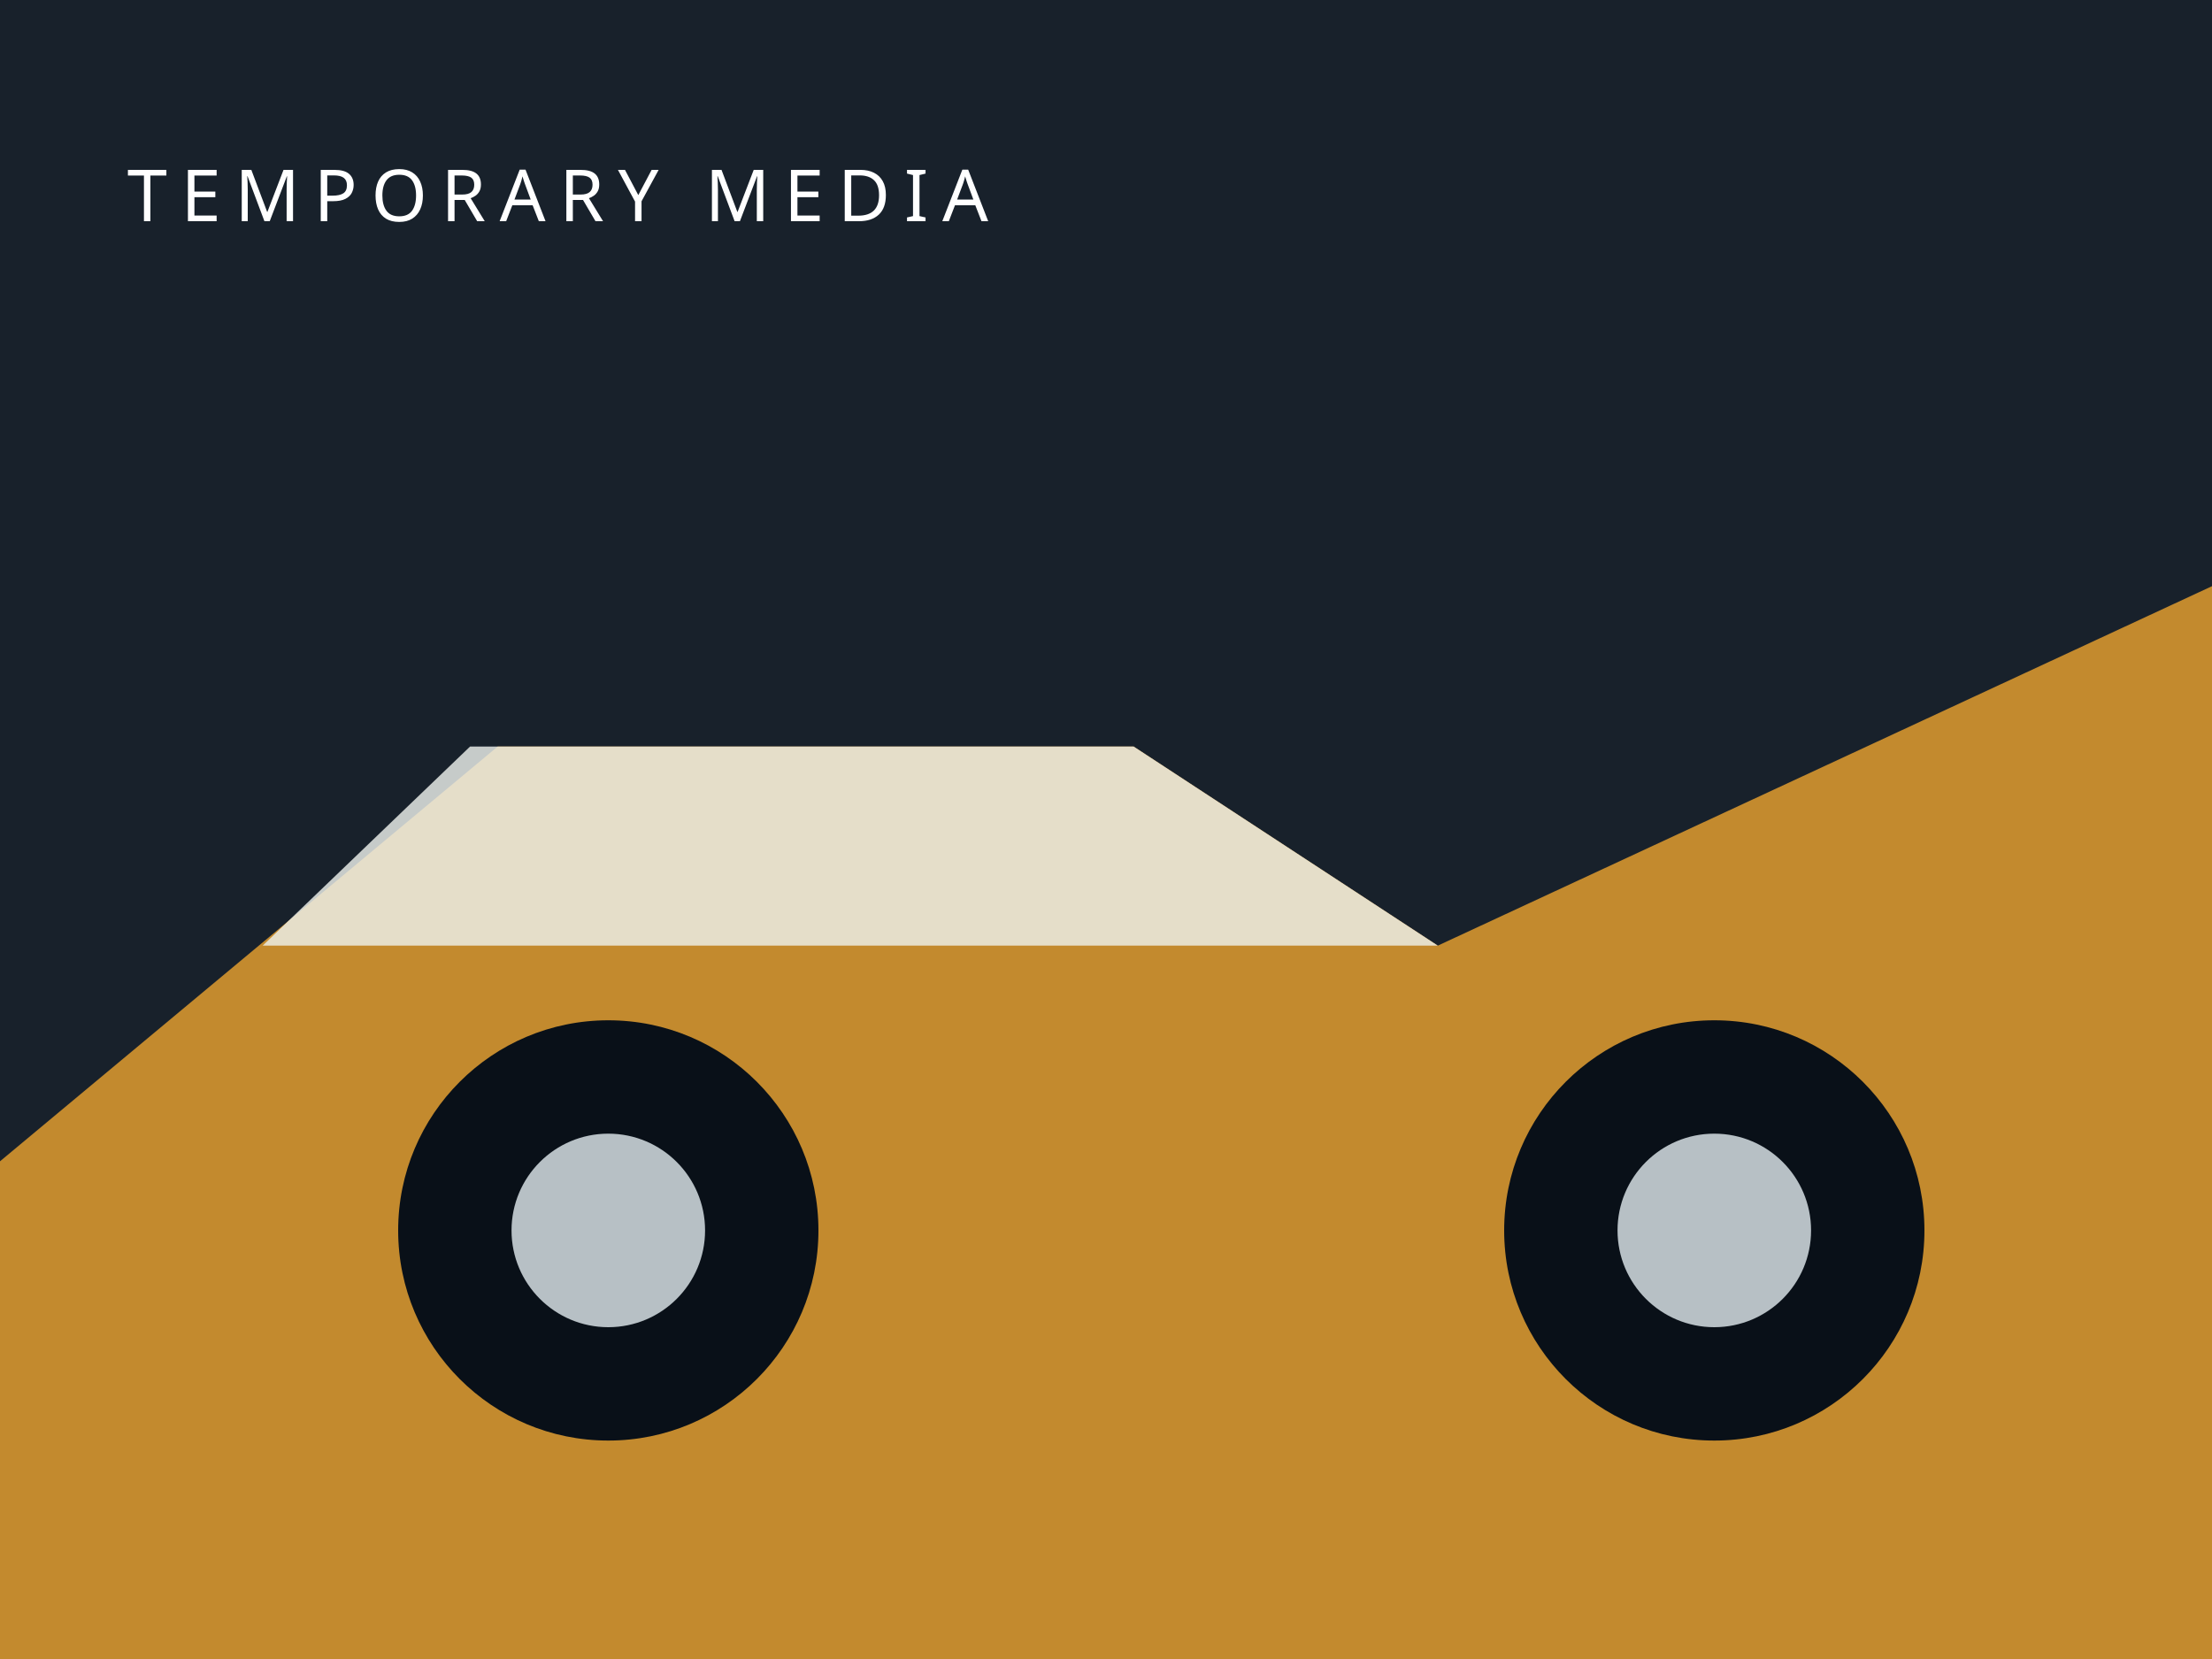
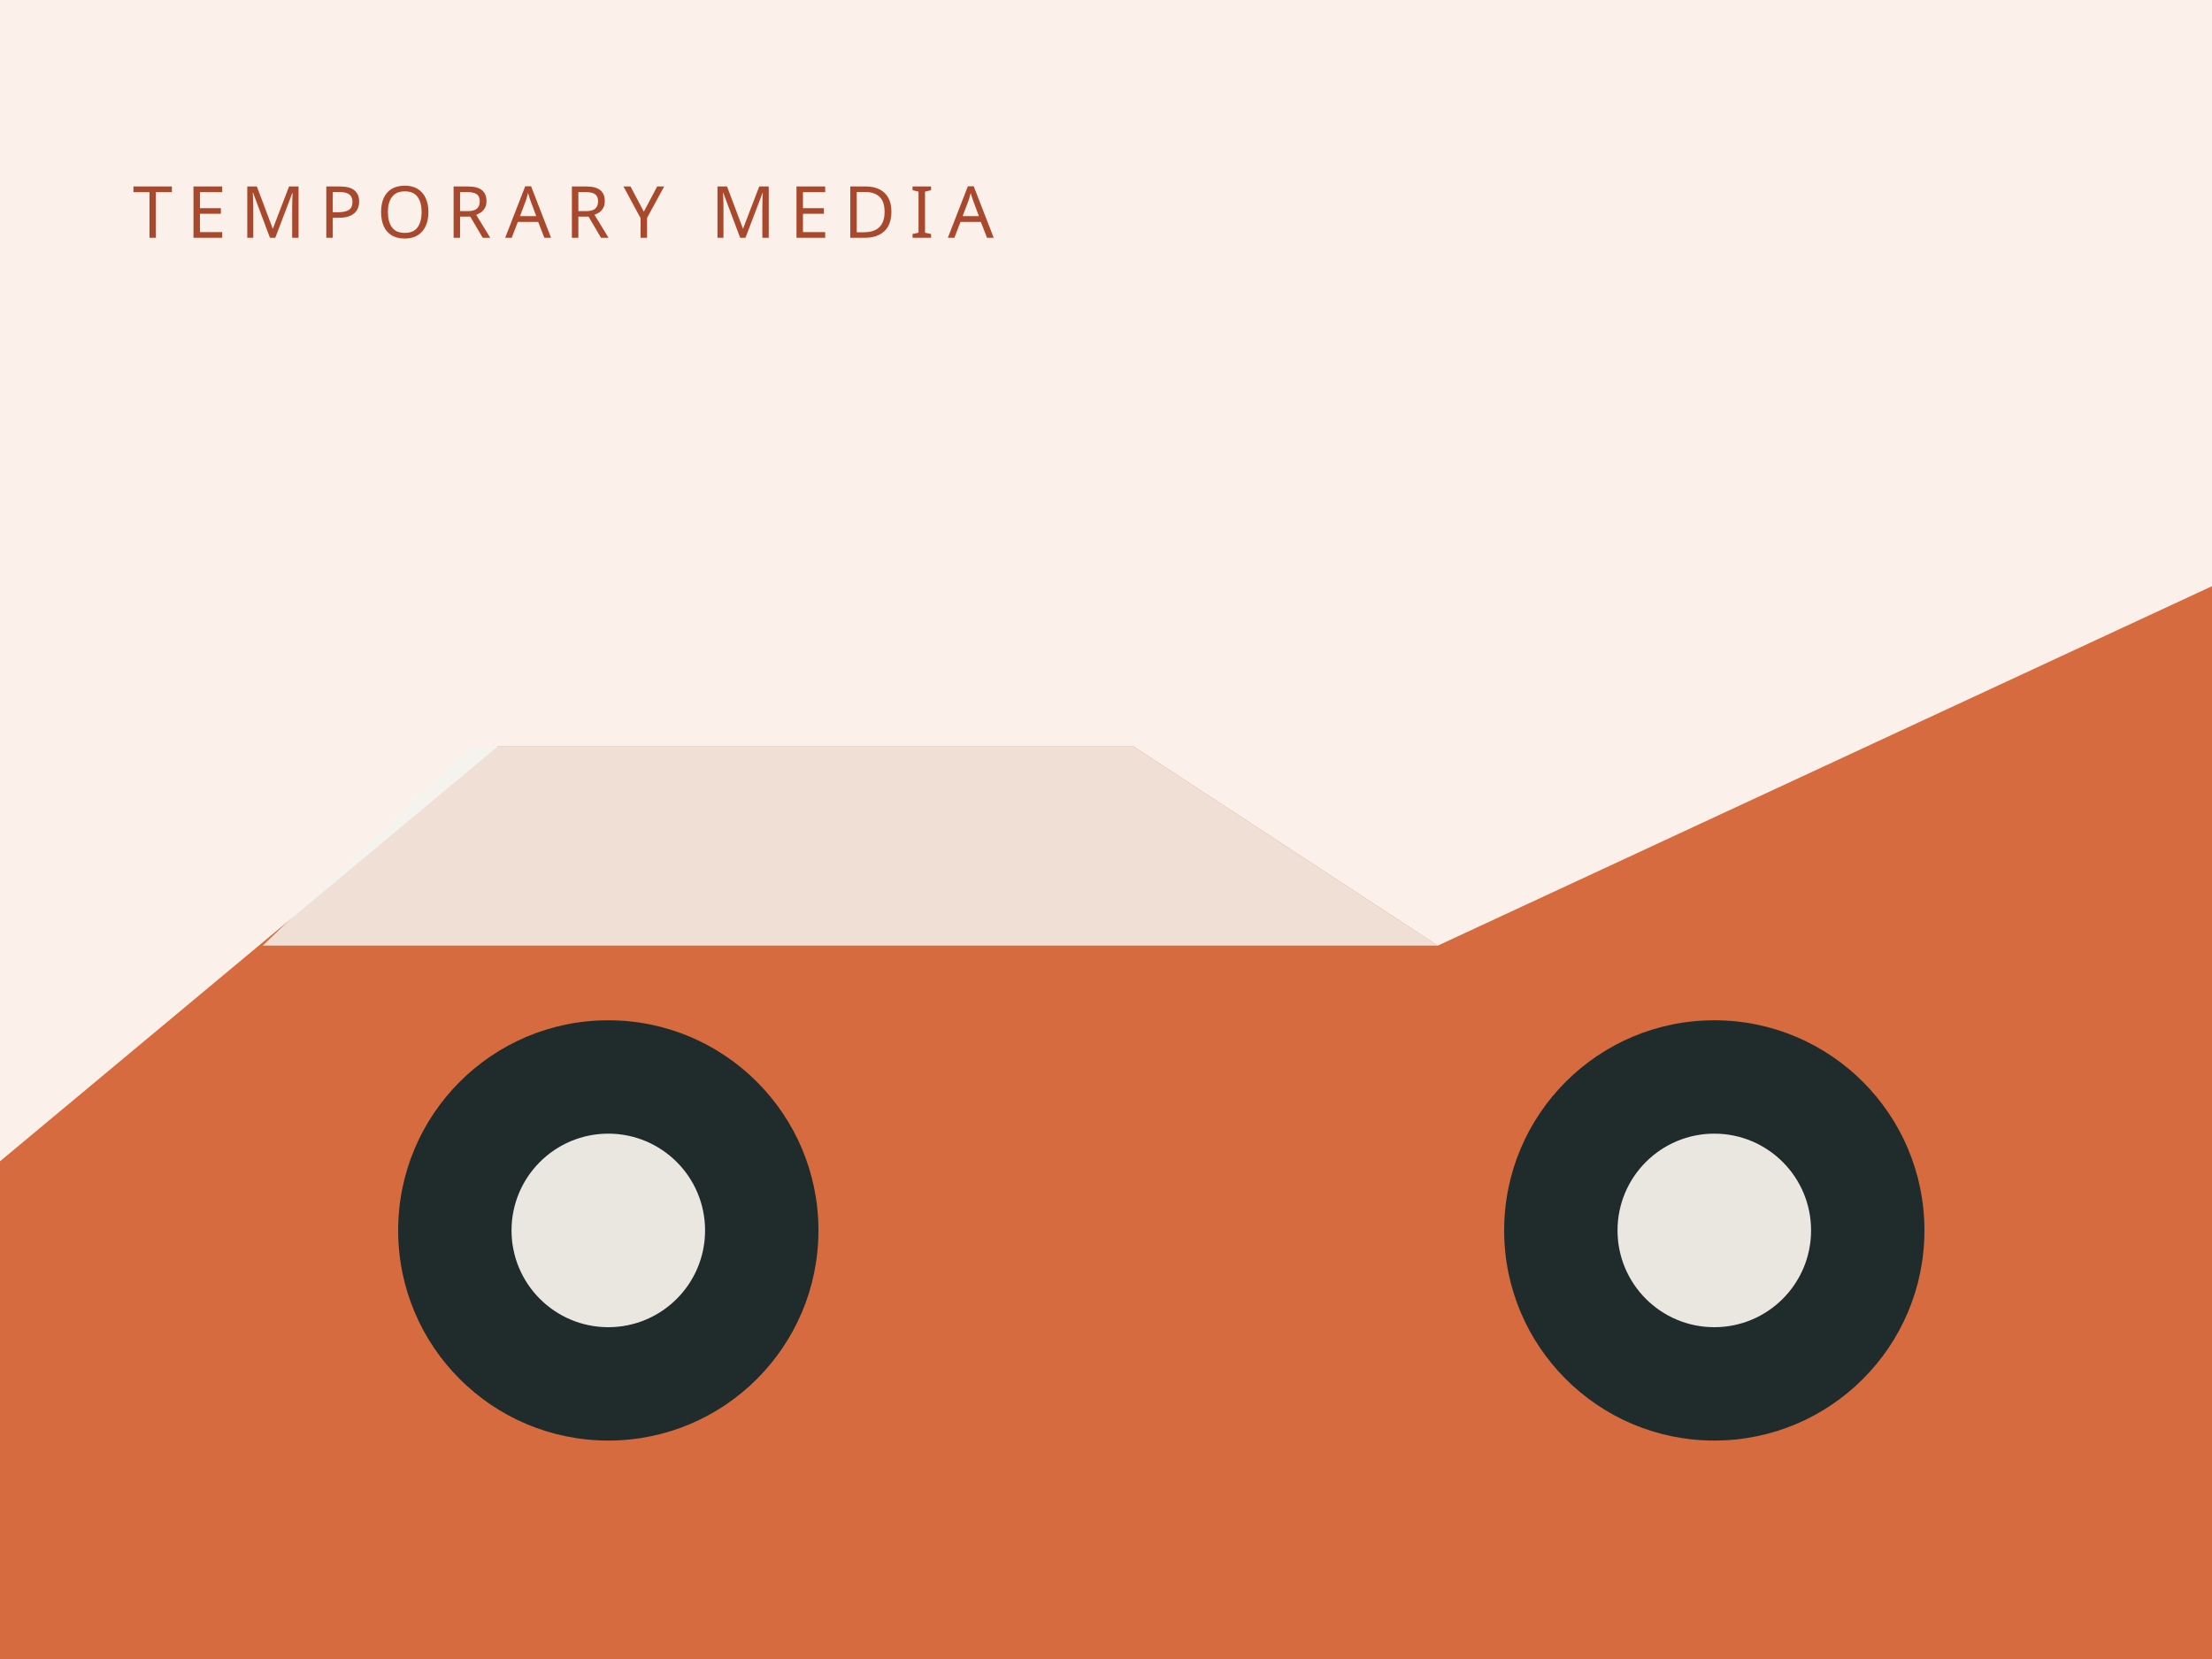
- <svg xmlns="http://www.w3.org/2000/svg" viewBox="0 0 800 600">
-   <rect width="800" height="600" fill="#18212b" />
-   <path d="M0 420 180 270h230l110 72 280-130v388H0Z" fill="#c38a2e" />
-   <path d="M170 270h240l110 72H95Z" fill="#edf0eb" opacity=".82" />
-   <circle cx="220" cy="445" r="76" fill="#091018" />
-   <circle cx="220" cy="445" r="35" fill="#b7c0c5" />
-   <circle cx="620" cy="445" r="76" fill="#091018" />
-   <circle cx="620" cy="445" r="35" fill="#b7c0c5" />
-   <text x="46" y="80" fill="#fff" font-family="sans-serif" font-size="26" letter-spacing="5">TEMPORARY MEDIA</text>
+ <svg xmlns="http://www.w3.org/2000/svg" viewBox="0 0 800 600" role="img">
+   <rect width="800" height="600" fill="#fbf1ea" />
+   <path d="M0 420 180 270h230l110 72 280-130v388H0Z" fill="#d56b3e" />
+   <path d="M170 270h240l110 72H95Z" fill="#f5f3ee" opacity=".85" />
+   <circle cx="220" cy="445" r="76" fill="#202b2b" />
+   <circle cx="220" cy="445" r="35" fill="#e9e7df" />
+   <circle cx="620" cy="445" r="76" fill="#202b2b" />
+   <circle cx="620" cy="445" r="35" fill="#e9e7df" />
+   <text x="48" y="86" fill="#a8492d" font-family="sans-serif" font-size="26" letter-spacing="5">TEMPORARY MEDIA</text>
</svg>
